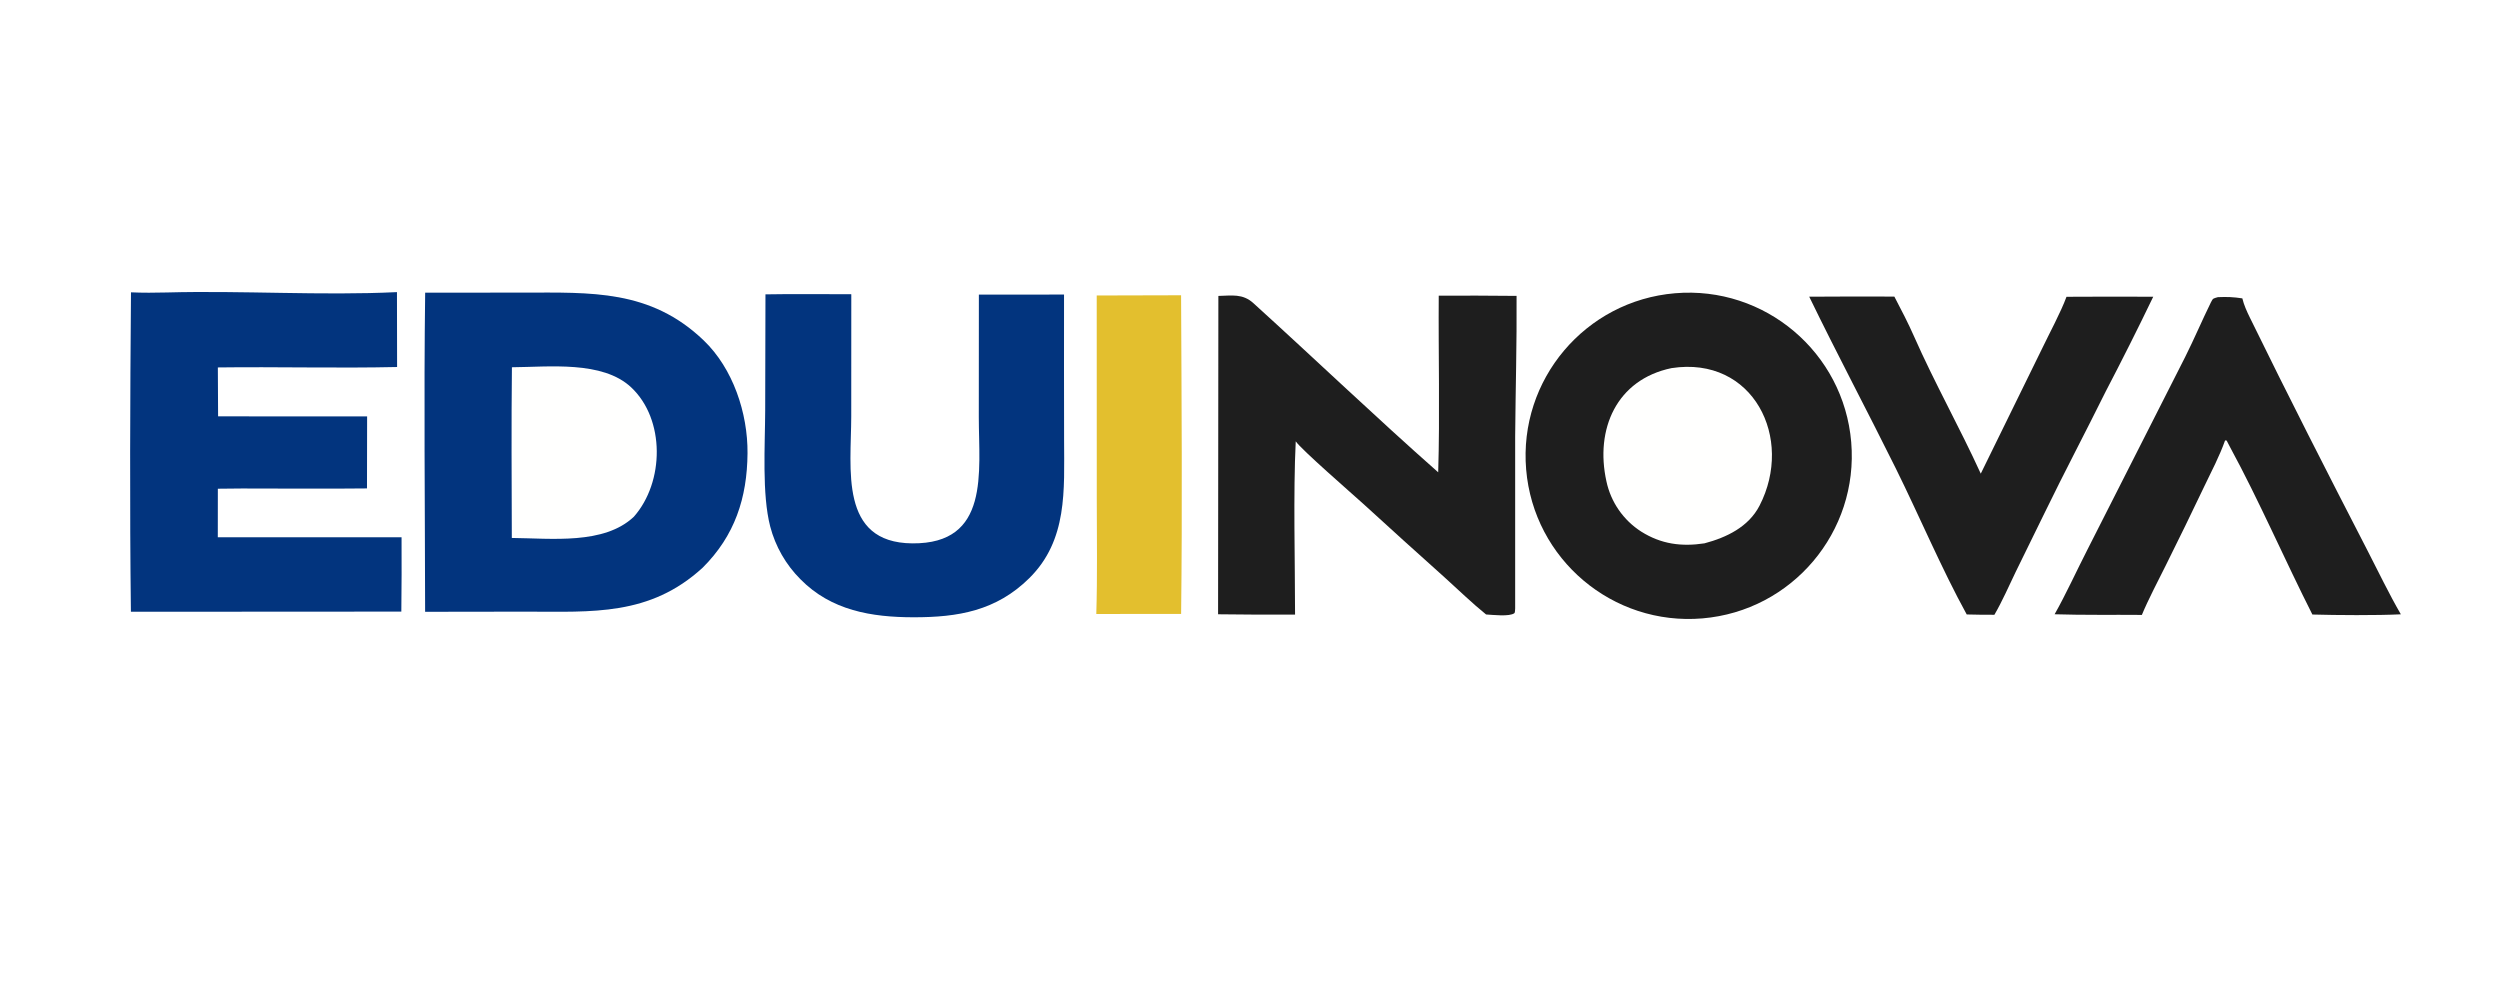
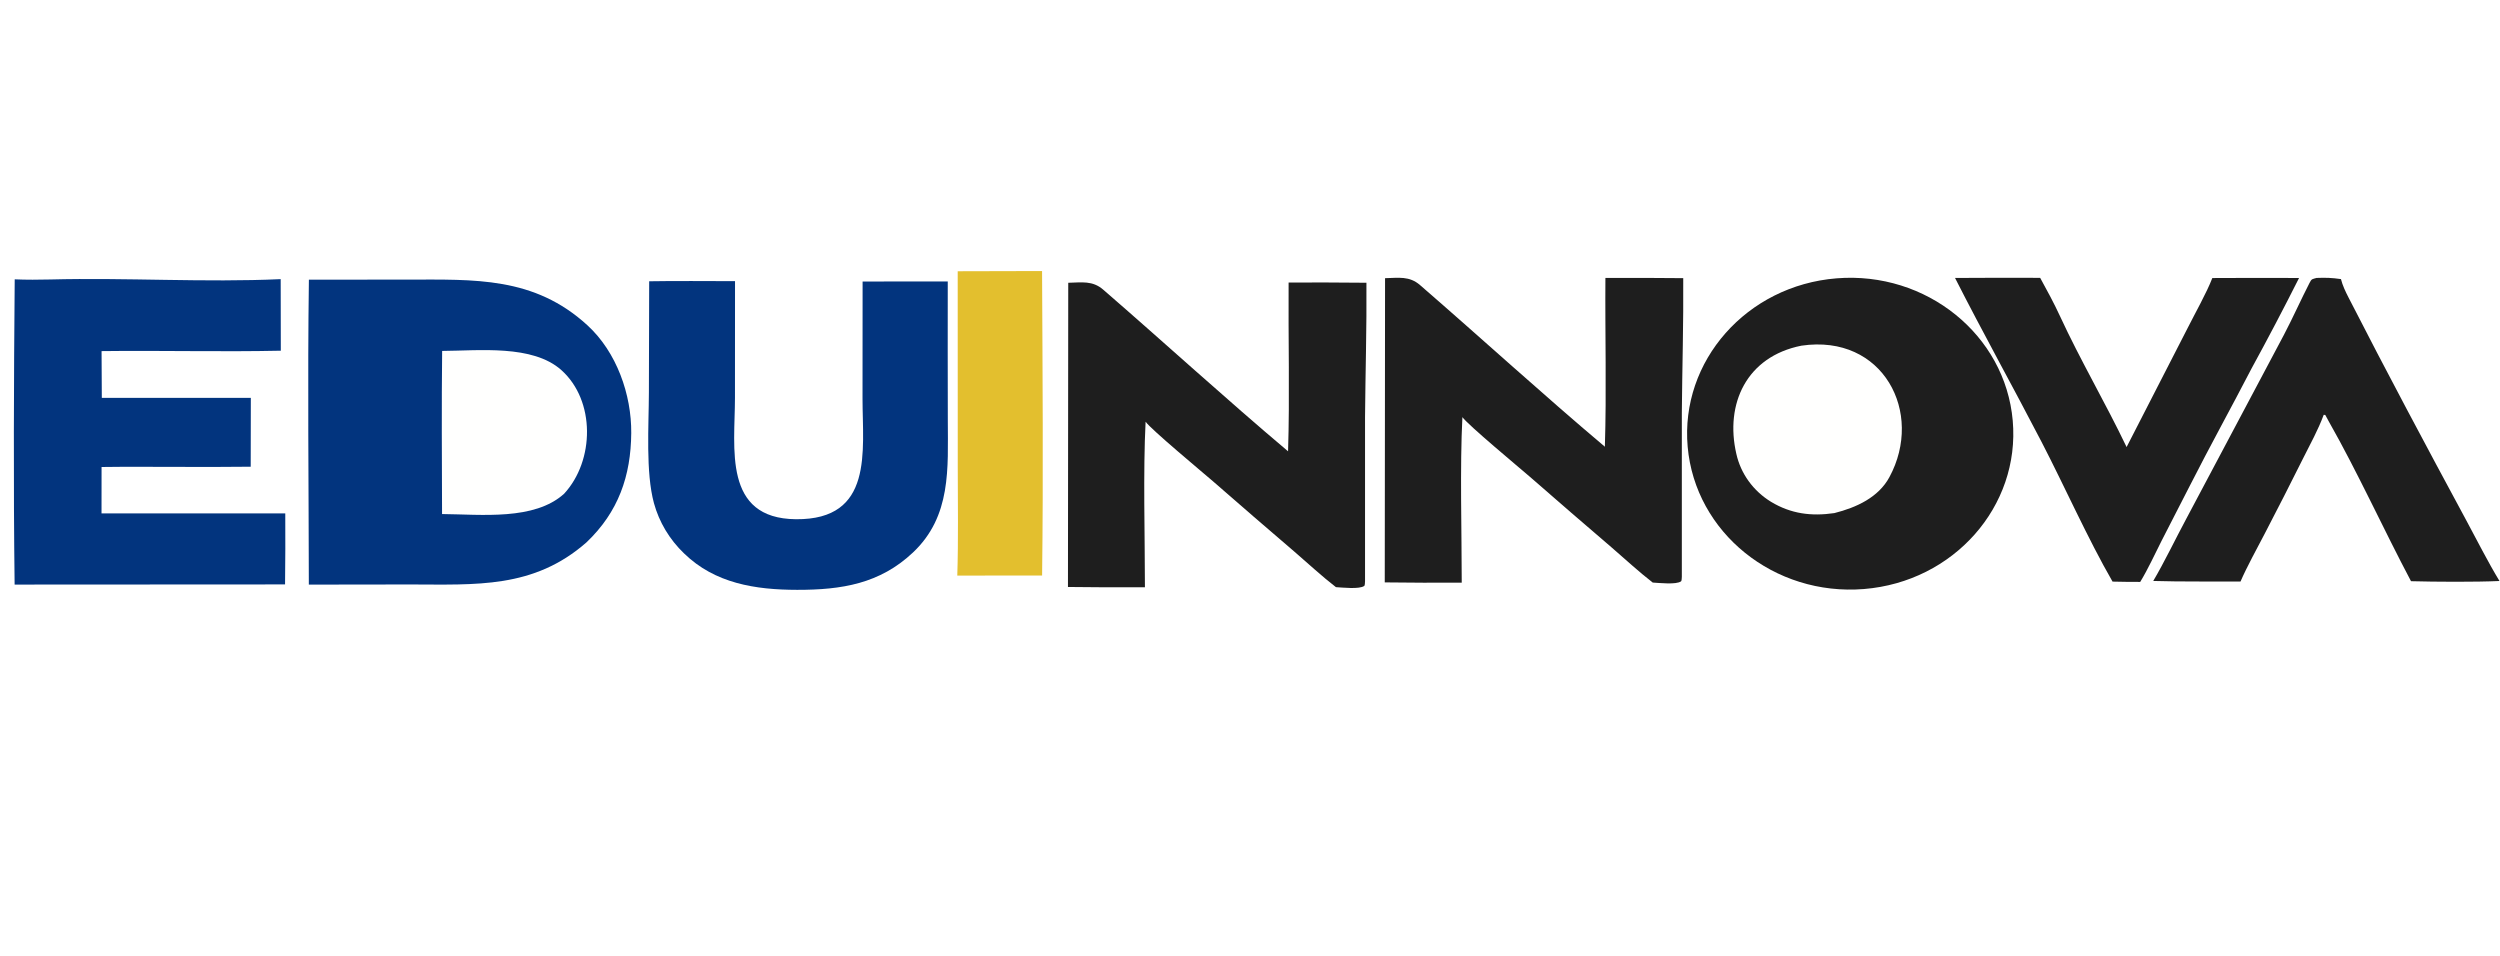
- <svg xmlns="http://www.w3.org/2000/svg" width="215" height="86" viewBox="0 0 215 86" fill="none">
-   <path d="M36.564 25.171L45.041 25.164C50.809 25.164 55.932 24.877 60.52 29.277C63.042 31.696 64.314 35.527 64.287 38.979C64.257 42.826 63.189 46.075 60.431 48.819C55.883 52.992 50.932 52.607 45.285 52.602L36.56 52.615C36.549 43.543 36.446 34.224 36.564 25.171Z" fill="#02347E" />
-   <path d="M44.025 31.584C47.193 31.564 51.807 30.998 54.276 33.308C57.216 36.059 57.141 41.463 54.511 44.44C51.953 46.857 47.431 46.298 44.016 46.264C44.003 41.393 43.971 36.45 44.025 31.584Z" fill="#FFFFFE" />
-   <path d="M144.054 25.219C151.772 24.571 158.555 30.303 159.205 38.023C159.855 45.744 154.126 52.53 146.407 53.182C138.687 53.834 131.9 48.101 131.249 40.377C130.599 32.654 136.333 25.867 144.054 25.219Z" fill="#1E1E1E" />
-   <path d="M143.752 31.658C150.778 30.579 154.313 37.694 151.317 43.493C150.376 45.315 148.481 46.225 146.581 46.728C144.607 47.028 142.86 46.797 141.142 45.716C139.607 44.733 138.53 43.175 138.152 41.392C137.165 36.916 139.011 32.646 143.752 31.658Z" fill="#FFFFFE" />
-   <path d="M11.265 25.14C12.215 25.187 13.392 25.179 14.343 25.153C20.857 24.975 27.656 25.437 34.139 25.122L34.15 31.563C29.1 31.679 23.829 31.533 18.735 31.6L18.756 35.807L31.572 35.81L31.561 42.004C28.007 42.045 24.372 42.009 20.812 42.01L18.735 42.03L18.731 46.206L34.534 46.206C34.546 48.337 34.539 50.468 34.515 52.598L11.258 52.612C11.149 43.62 11.19 34.139 11.265 25.14Z" fill="#02347E" />
-   <path d="M123.731 25.426C125.962 25.417 128.194 25.424 130.425 25.447C130.453 29.529 130.337 33.5 130.304 37.56V52.319C130.297 52.418 130.295 52.686 130.241 52.729C129.832 53.052 128.355 52.876 127.802 52.844C126.594 51.868 125.401 50.706 124.238 49.658C121.895 47.561 119.563 45.452 117.243 43.331C116.202 42.39 111.918 38.666 111.433 37.955C111.213 42.447 111.375 48.286 111.375 52.853C109.168 52.867 106.961 52.858 104.755 52.828L104.78 25.45C105.933 25.424 106.866 25.233 107.788 26.069C113.095 30.881 118.314 35.879 123.685 40.618C123.835 35.682 123.696 30.409 123.731 25.426Z" fill="#1E1E1E" />
-   <path d="M65.83 25.315C68.252 25.27 70.781 25.305 73.212 25.304L73.207 35.816C73.201 40.332 72.153 46.671 78.45 46.73C85.149 46.793 84.18 40.601 84.177 35.875L84.183 25.336L91.507 25.332L91.504 31.581L91.512 37.846C91.517 42.14 91.83 46.453 88.514 49.726C85.672 52.532 82.395 53.091 78.558 53.086C74.953 53.081 71.48 52.507 68.832 49.809C67.581 48.556 66.686 46.993 66.238 45.28C65.521 42.51 65.794 38.325 65.806 35.309L65.83 25.315Z" fill="#02347E" />
-   <path d="M190.739 25.555C191.541 25.524 192.054 25.54 192.841 25.66C192.978 26.234 193.226 26.775 193.484 27.303C196.772 34.031 200.175 40.698 203.608 47.354C204.551 49.183 205.445 51.053 206.473 52.831C204.4 52.932 200.946 52.909 198.865 52.849C196.527 48.233 194.252 42.994 191.812 38.504L191.492 37.889L191.358 37.875C190.873 39.239 190.204 40.505 189.576 41.813C188.499 44.075 187.401 46.328 186.284 48.57C185.635 49.879 184.745 51.562 184.201 52.883C181.719 52.861 179.17 52.906 176.696 52.827C177.64 51.169 178.63 48.998 179.525 47.256L187.927 30.695C188.696 29.164 189.382 27.54 190.141 25.998C190.33 25.615 190.359 25.675 190.739 25.555Z" fill="#1E1E1E" />
-   <path d="M155.593 25.516C158.033 25.499 160.473 25.495 162.914 25.506C163.502 26.628 164.1 27.777 164.611 28.937C166.371 32.927 168.54 36.777 170.346 40.734L175.602 30.014C176.238 28.685 177.23 26.856 177.719 25.524C180.205 25.509 182.692 25.507 185.178 25.519C183.863 28.253 182.502 30.964 181.098 33.653C179.362 37.161 177.509 40.66 175.8 44.183L173.351 49.18C172.77 50.385 172.185 51.728 171.518 52.871C170.738 52.883 169.92 52.856 169.138 52.843C167.011 48.984 165.014 44.272 163.035 40.276C160.598 35.357 157.98 30.436 155.593 25.516Z" fill="#1E1E1E" />
-   <path d="M94.318 25.412L101.573 25.393C101.615 34.415 101.686 43.793 101.576 52.799L94.282 52.802C94.381 49.612 94.325 46.201 94.323 42.999L94.318 25.412Z" fill="#E3BF2E" />
+ <svg xmlns="http://www.w3.org/2000/svg" width="225" height="86" viewBox="0 0 225 86" fill="none">
+   <path d="M27.8 25.171L36.671 25.164C42.707 25.164 48.068 24.877 52.869 29.277C55.509 31.696 56.841 35.527 56.812 38.979C56.781 42.826 55.663 46.075 52.777 48.819C48.017 52.992 42.836 52.607 36.926 52.602L27.795 52.615C27.784 43.543 27.676 34.224 27.8 25.171Z" fill="#02347E" />
+   <path d="M39.793 31.584C43.109 31.564 47.938 30.998 50.522 33.308C53.599 36.059 53.519 41.463 50.767 44.44C48.09 46.857 43.358 46.298 39.785 46.264C39.771 41.393 39.737 36.45 39.793 31.584Z" fill="#FFFFFE" />
+   <path d="M165.291 25.05C173.368 24.402 180.466 30.134 181.146 37.855C181.826 45.575 175.831 52.361 167.753 53.013C159.674 53.665 152.571 47.932 151.89 40.209C151.21 32.486 157.21 25.698 165.291 25.05Z" fill="#1E1E1E" />
+   <path d="M162.13 31.11C169.483 30.03 173.182 37.145 170.046 42.944C169.062 44.767 167.079 45.677 165.09 46.179C163.025 46.479 161.196 46.249 159.398 45.167C157.792 44.185 156.665 42.627 156.27 40.843C155.237 36.367 157.168 32.097 162.13 31.11Z" fill="#FFFFFE" />
+   <path d="M1.324 25.14C2.318 25.187 3.549 25.179 4.545 25.153C11.362 24.975 18.478 25.437 25.262 25.122L25.273 31.563C19.988 31.679 14.472 31.533 9.141 31.6L9.163 35.807L22.575 35.81L22.564 42.004C18.845 42.045 15.041 42.009 11.315 42.01L9.141 42.03L9.137 46.206L25.675 46.206C25.688 48.337 25.681 50.468 25.655 52.598L1.316 52.612C1.202 43.62 1.246 34.139 1.324 25.14Z" fill="#02347E" />
+   <path d="M115.974 25.426C118.309 25.417 120.645 25.424 122.979 25.447C123.009 29.529 122.888 33.5 122.853 37.56V52.319C122.845 52.418 122.844 52.686 122.787 52.729C122.36 53.052 120.814 52.876 120.235 52.844C118.97 51.868 117.722 50.706 116.505 49.658C114.053 47.561 111.613 45.452 109.185 43.331C108.095 42.39 103.611 38.666 103.104 37.955C102.874 42.447 103.043 48.286 103.043 52.853C100.734 52.867 98.425 52.858 96.116 52.828L96.142 25.45C97.348 25.424 98.325 25.233 99.289 26.069C104.844 30.881 110.305 35.879 115.926 40.618C116.083 35.682 115.938 30.409 115.974 25.426Z" fill="#1E1E1E" />
+   <path d="M144.487 25.013C146.821 25.004 149.157 25.011 151.491 25.034C151.521 29.116 151.4 33.087 151.365 37.147V51.906C151.357 52.005 151.356 52.273 151.299 52.316C150.872 52.639 149.326 52.462 148.747 52.431C147.483 51.455 146.234 50.293 145.017 49.245C142.565 47.148 140.125 45.039 137.697 42.917C136.607 41.977 132.124 38.252 131.616 37.542C131.386 42.033 131.556 47.873 131.556 52.44C129.246 52.453 126.937 52.445 124.628 52.415L124.655 25.037C125.86 25.011 126.837 24.819 127.802 25.656C133.356 30.468 138.818 35.466 144.438 40.205C144.595 35.269 144.45 29.995 144.487 25.013Z" fill="#1E1E1E" />
+   <path d="M58.426 25.315C60.961 25.27 63.608 25.305 66.152 25.304L66.147 35.816C66.141 40.332 65.044 46.671 71.634 46.73C78.644 46.793 77.63 40.601 77.627 35.875L77.634 25.336L85.298 25.332L85.294 31.581L85.303 37.846C85.308 42.14 85.636 46.453 82.166 49.726C79.192 52.532 75.762 53.091 71.747 53.086C67.974 53.081 64.339 52.507 61.568 49.809C60.259 48.556 59.323 46.993 58.854 45.28C58.103 42.51 58.39 38.325 58.401 35.309L58.426 25.315Z" fill="#02347E" />
+   <path d="M208.487 25.014C209.326 24.983 209.864 24.999 210.687 25.119C210.83 25.693 211.09 26.233 211.36 26.762C214.801 33.49 218.362 40.157 221.954 46.812C222.942 48.642 223.877 50.512 224.953 52.29C222.784 52.391 219.169 52.367 216.991 52.308C214.544 47.691 212.163 42.453 209.61 37.963L209.275 37.347L209.135 37.333C208.628 38.698 207.927 39.964 207.27 41.271C206.143 43.534 204.993 45.786 203.825 48.029C203.146 49.337 202.214 51.021 201.645 52.341C199.048 52.32 196.38 52.364 193.791 52.286C194.778 50.627 195.814 48.457 196.752 46.715L205.544 30.153C206.349 28.623 207.067 26.999 207.861 25.457C208.059 25.074 208.089 25.134 208.487 25.014Z" fill="#1E1E1E" />
+   <path d="M175.953 25.016C178.508 24.999 181.061 24.995 183.615 25.006C184.231 26.128 184.857 27.277 185.392 28.437C187.233 32.427 189.503 36.277 191.393 40.235L196.893 29.514C197.559 28.185 198.597 26.356 199.109 25.024C201.711 25.009 204.314 25.007 206.915 25.019C205.539 27.753 204.115 30.464 202.645 33.153C200.829 36.661 198.89 40.16 197.101 43.684L194.538 48.68C193.929 49.885 193.317 51.229 192.62 52.372C191.803 52.383 190.948 52.356 190.129 52.344C187.903 48.484 185.813 43.772 183.742 39.776C181.192 34.857 178.452 29.936 175.953 25.016Z" fill="#1E1E1E" />
+   <path d="M86.193 24.412L93.786 24.393C93.829 33.415 93.904 42.793 93.789 51.799L86.156 51.802C86.259 48.612 86.2 45.201 86.198 41.999L86.193 24.412Z" fill="#E3BF2E" />
</svg>
